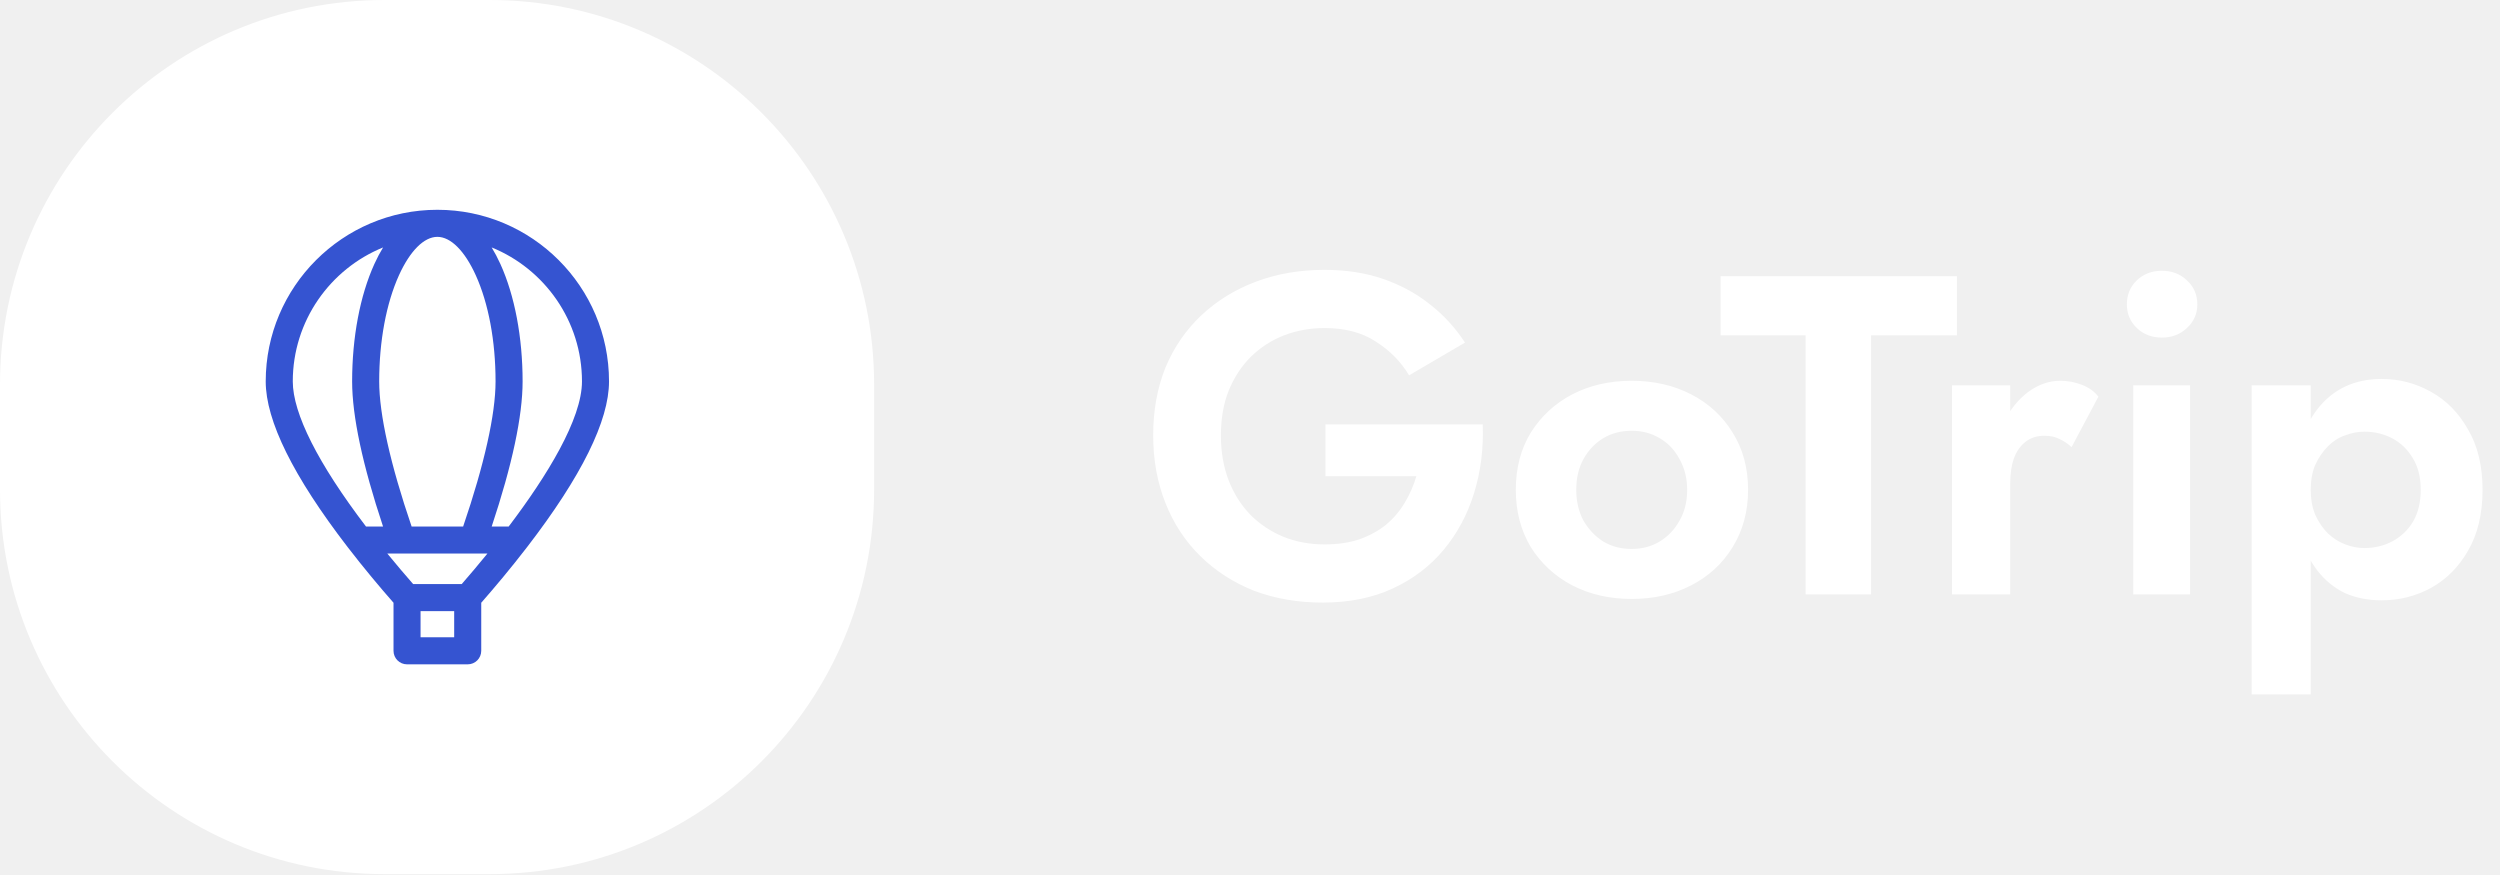
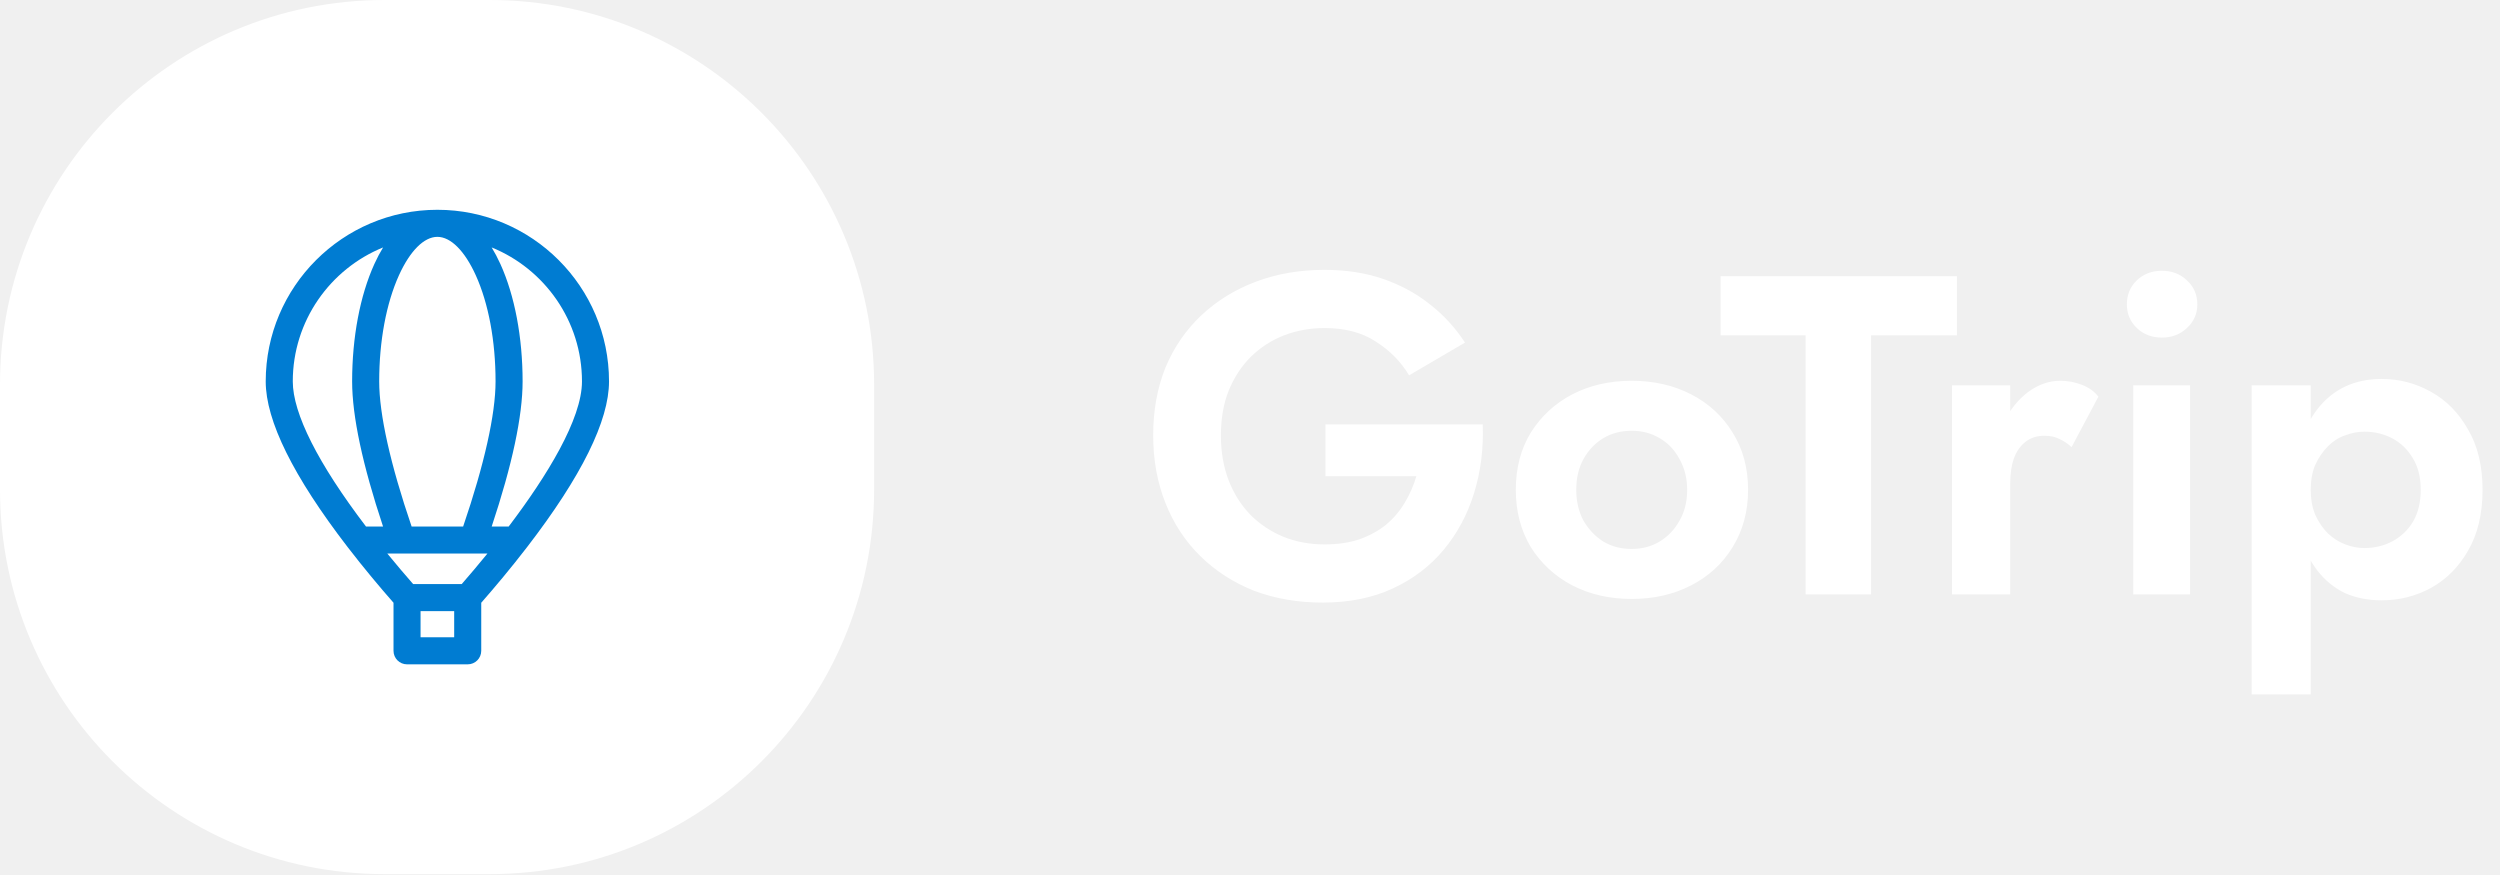
<svg xmlns="http://www.w3.org/2000/svg" width="143" height="50" viewBox="0 0 143 50" fill="none">
  <path d="M75.816 27.24H81.016C80.86 27.777 80.635 28.289 80.34 28.774C80.063 29.242 79.707 29.658 79.274 30.022C78.841 30.369 78.329 30.646 77.74 30.854C77.168 31.045 76.509 31.14 75.764 31.14C74.915 31.14 74.126 30.993 73.398 30.698C72.687 30.403 72.063 29.987 71.526 29.45C70.989 28.895 70.573 28.237 70.278 27.474C69.983 26.711 69.836 25.853 69.836 24.9C69.836 23.947 69.983 23.097 70.278 22.352C70.59 21.589 71.015 20.939 71.552 20.402C72.107 19.865 72.739 19.457 73.45 19.18C74.178 18.903 74.949 18.764 75.764 18.764C76.943 18.764 77.922 19.024 78.702 19.544C79.499 20.047 80.132 20.688 80.6 21.468L83.798 19.596C83.243 18.747 82.576 18.019 81.796 17.412C81.016 16.788 80.123 16.303 79.118 15.956C78.113 15.609 76.995 15.436 75.764 15.436C74.343 15.436 73.034 15.661 71.838 16.112C70.642 16.563 69.602 17.204 68.718 18.036C67.834 18.868 67.149 19.865 66.664 21.026C66.196 22.187 65.962 23.479 65.962 24.9C65.962 26.304 66.196 27.595 66.664 28.774C67.132 29.953 67.799 30.967 68.666 31.816C69.533 32.665 70.555 33.324 71.734 33.792C72.93 34.243 74.239 34.468 75.66 34.468C77.168 34.468 78.503 34.199 79.664 33.662C80.825 33.125 81.796 32.388 82.576 31.452C83.356 30.516 83.937 29.433 84.318 28.202C84.699 26.971 84.864 25.663 84.812 24.276H75.816V27.24ZM86.704 28.02C86.704 29.251 86.99 30.343 87.562 31.296C88.151 32.232 88.94 32.96 89.928 33.48C90.933 34 92.068 34.26 93.334 34.26C94.599 34.26 95.734 34 96.74 33.48C97.745 32.96 98.534 32.232 99.106 31.296C99.695 30.343 99.99 29.251 99.99 28.02C99.99 26.772 99.695 25.68 99.106 24.744C98.534 23.808 97.745 23.08 96.74 22.56C95.734 22.04 94.599 21.78 93.334 21.78C92.068 21.78 90.933 22.04 89.928 22.56C88.94 23.08 88.151 23.808 87.562 24.744C86.99 25.68 86.704 26.772 86.704 28.02ZM90.162 28.02C90.162 27.344 90.3 26.755 90.578 26.252C90.872 25.732 91.254 25.333 91.722 25.056C92.19 24.779 92.727 24.64 93.334 24.64C93.923 24.64 94.452 24.779 94.92 25.056C95.405 25.333 95.786 25.732 96.064 26.252C96.358 26.772 96.506 27.361 96.506 28.02C96.506 28.696 96.358 29.285 96.064 29.788C95.786 30.291 95.405 30.689 94.92 30.984C94.452 31.261 93.923 31.4 93.334 31.4C92.727 31.4 92.19 31.261 91.722 30.984C91.254 30.689 90.872 30.291 90.578 29.788C90.3 29.268 90.162 28.679 90.162 28.02ZM98.418 19.18H103.28V34H107.024V19.18H111.938V15.8H98.418V19.18ZM114.984 22.04H111.656V34H114.984V22.04ZM118.494 25.576L120.028 22.69C119.803 22.395 119.491 22.17 119.092 22.014C118.694 21.858 118.278 21.78 117.844 21.78C117.203 21.78 116.588 21.997 115.998 22.43C115.426 22.863 114.958 23.453 114.594 24.198C114.23 24.926 114.048 25.767 114.048 26.72L114.984 27.682C114.984 27.11 115.054 26.625 115.192 26.226C115.348 25.81 115.574 25.489 115.868 25.264C116.163 25.039 116.518 24.926 116.934 24.926C117.281 24.926 117.567 24.987 117.792 25.108C118.035 25.212 118.269 25.368 118.494 25.576ZM121.657 17.412C121.657 17.949 121.848 18.4 122.229 18.764C122.61 19.128 123.087 19.31 123.659 19.31C124.231 19.31 124.708 19.128 125.089 18.764C125.488 18.4 125.687 17.949 125.687 17.412C125.687 16.857 125.488 16.398 125.089 16.034C124.708 15.67 124.231 15.488 123.659 15.488C123.087 15.488 122.61 15.67 122.229 16.034C121.848 16.398 121.657 16.857 121.657 17.412ZM122.021 22.04V34H125.271V22.04H122.021ZM132.174 39.72V22.04H128.794V39.72H132.174ZM142.002 28.02C142.002 26.651 141.724 25.498 141.17 24.562C140.632 23.609 139.922 22.889 139.038 22.404C138.171 21.919 137.235 21.676 136.23 21.676C135.45 21.676 134.748 21.823 134.124 22.118C133.517 22.413 132.997 22.837 132.564 23.392C132.13 23.947 131.801 24.614 131.576 25.394C131.35 26.174 131.238 27.049 131.238 28.02C131.238 28.991 131.35 29.866 131.576 30.646C131.801 31.426 132.13 32.093 132.564 32.648C132.997 33.203 133.517 33.627 134.124 33.922C134.748 34.199 135.45 34.338 136.23 34.338C137.235 34.338 138.171 34.104 139.038 33.636C139.922 33.151 140.632 32.44 141.17 31.504C141.724 30.551 142.002 29.389 142.002 28.02ZM138.466 28.02C138.466 28.731 138.318 29.337 138.024 29.84C137.729 30.325 137.339 30.698 136.854 30.958C136.368 31.218 135.831 31.348 135.242 31.348C134.878 31.348 134.514 31.279 134.15 31.14C133.786 31.001 133.456 30.793 133.162 30.516C132.867 30.221 132.624 29.866 132.434 29.45C132.26 29.034 132.174 28.557 132.174 28.02C132.174 27.465 132.26 26.989 132.434 26.59C132.624 26.174 132.867 25.819 133.162 25.524C133.456 25.229 133.786 25.021 134.15 24.9C134.514 24.761 134.878 24.692 135.242 24.692C135.831 24.692 136.368 24.822 136.854 25.082C137.339 25.342 137.729 25.723 138.024 26.226C138.318 26.711 138.466 27.309 138.466 28.02Z" fill="white" />
  <rect width="50" height="50" rx="22" fill="white" />
-   <path d="M34.836 21.818C34.836 16.404 30.432 12 25.018 12C19.604 12 15.199 16.404 15.199 21.818C15.199 24.065 16.775 27.251 19.882 31.289C20.812 32.498 21.736 33.596 22.509 34.477V37.226C22.509 37.654 22.855 38 23.282 38H26.753C27.181 38 27.527 37.654 27.527 37.226V34.477C28.299 33.596 29.223 32.498 30.153 31.289C33.261 27.251 34.836 24.065 34.836 21.818ZM33.289 21.818C33.289 23.969 31.288 27.226 29.097 30.116H28.125C29.299 26.59 29.893 23.801 29.893 21.818C29.893 19.295 29.442 16.91 28.623 15.103C28.467 14.759 28.3 14.443 28.123 14.153C31.149 15.383 33.289 18.356 33.289 21.818ZM25.979 36.452H24.056V34.957H25.979V36.452ZM26.409 33.41H23.633C23.181 32.893 22.678 32.303 22.155 31.664H22.986C22.988 31.664 22.99 31.664 22.992 31.664C22.994 31.664 27.88 31.664 27.88 31.664C27.375 32.285 26.877 32.873 26.409 33.41ZM25.018 13.548C25.781 13.548 26.581 14.348 27.213 15.742C27.944 17.353 28.346 19.511 28.346 21.818C28.346 23.697 27.705 26.56 26.492 30.116H23.544C22.33 26.559 21.69 23.698 21.69 21.818C21.69 19.511 22.092 17.353 22.822 15.742C23.455 14.348 24.255 13.548 25.018 13.548ZM16.747 21.818C16.747 18.356 18.886 15.383 21.913 14.153C21.736 14.443 21.569 14.759 21.413 15.103C20.593 16.91 20.142 19.295 20.142 21.818C20.142 23.802 20.737 26.59 21.91 30.116H20.934C18.194 26.516 16.747 23.65 16.747 21.818Z" fill="#3554D1" />
+   <path d="M34.836 21.818C34.836 16.404 30.432 12 25.018 12C19.604 12 15.199 16.404 15.199 21.818C15.199 24.065 16.775 27.251 19.882 31.289C20.812 32.498 21.736 33.596 22.509 34.477V37.226C22.509 37.654 22.855 38 23.282 38H26.753C27.181 38 27.527 37.654 27.527 37.226V34.477C28.299 33.596 29.223 32.498 30.153 31.289C33.261 27.251 34.836 24.065 34.836 21.818ZM33.289 21.818C33.289 23.969 31.288 27.226 29.097 30.116H28.125C29.299 26.59 29.893 23.801 29.893 21.818C29.893 19.295 29.442 16.91 28.623 15.103C28.467 14.759 28.3 14.443 28.123 14.153C31.149 15.383 33.289 18.356 33.289 21.818ZM25.979 36.452H24.056V34.957H25.979V36.452ZM26.409 33.41H23.633C23.181 32.893 22.678 32.303 22.155 31.664H22.986C22.988 31.664 22.99 31.664 22.992 31.664C22.994 31.664 27.88 31.664 27.88 31.664C27.375 32.285 26.877 32.873 26.409 33.41ZM25.018 13.548C25.781 13.548 26.581 14.348 27.213 15.742C27.944 17.353 28.346 19.511 28.346 21.818C28.346 23.697 27.705 26.56 26.492 30.116H23.544C22.33 26.559 21.69 23.698 21.69 21.818C21.69 19.511 22.092 17.353 22.822 15.742C23.455 14.348 24.255 13.548 25.018 13.548ZM16.747 21.818C16.747 18.356 18.886 15.383 21.913 14.153C21.736 14.443 21.569 14.759 21.413 15.103C20.593 16.91 20.142 19.295 20.142 21.818C20.142 23.802 20.737 26.59 21.91 30.116H20.934C18.194 26.516 16.747 23.65 16.747 21.818Z" fill="#007cd2" />
</svg>
